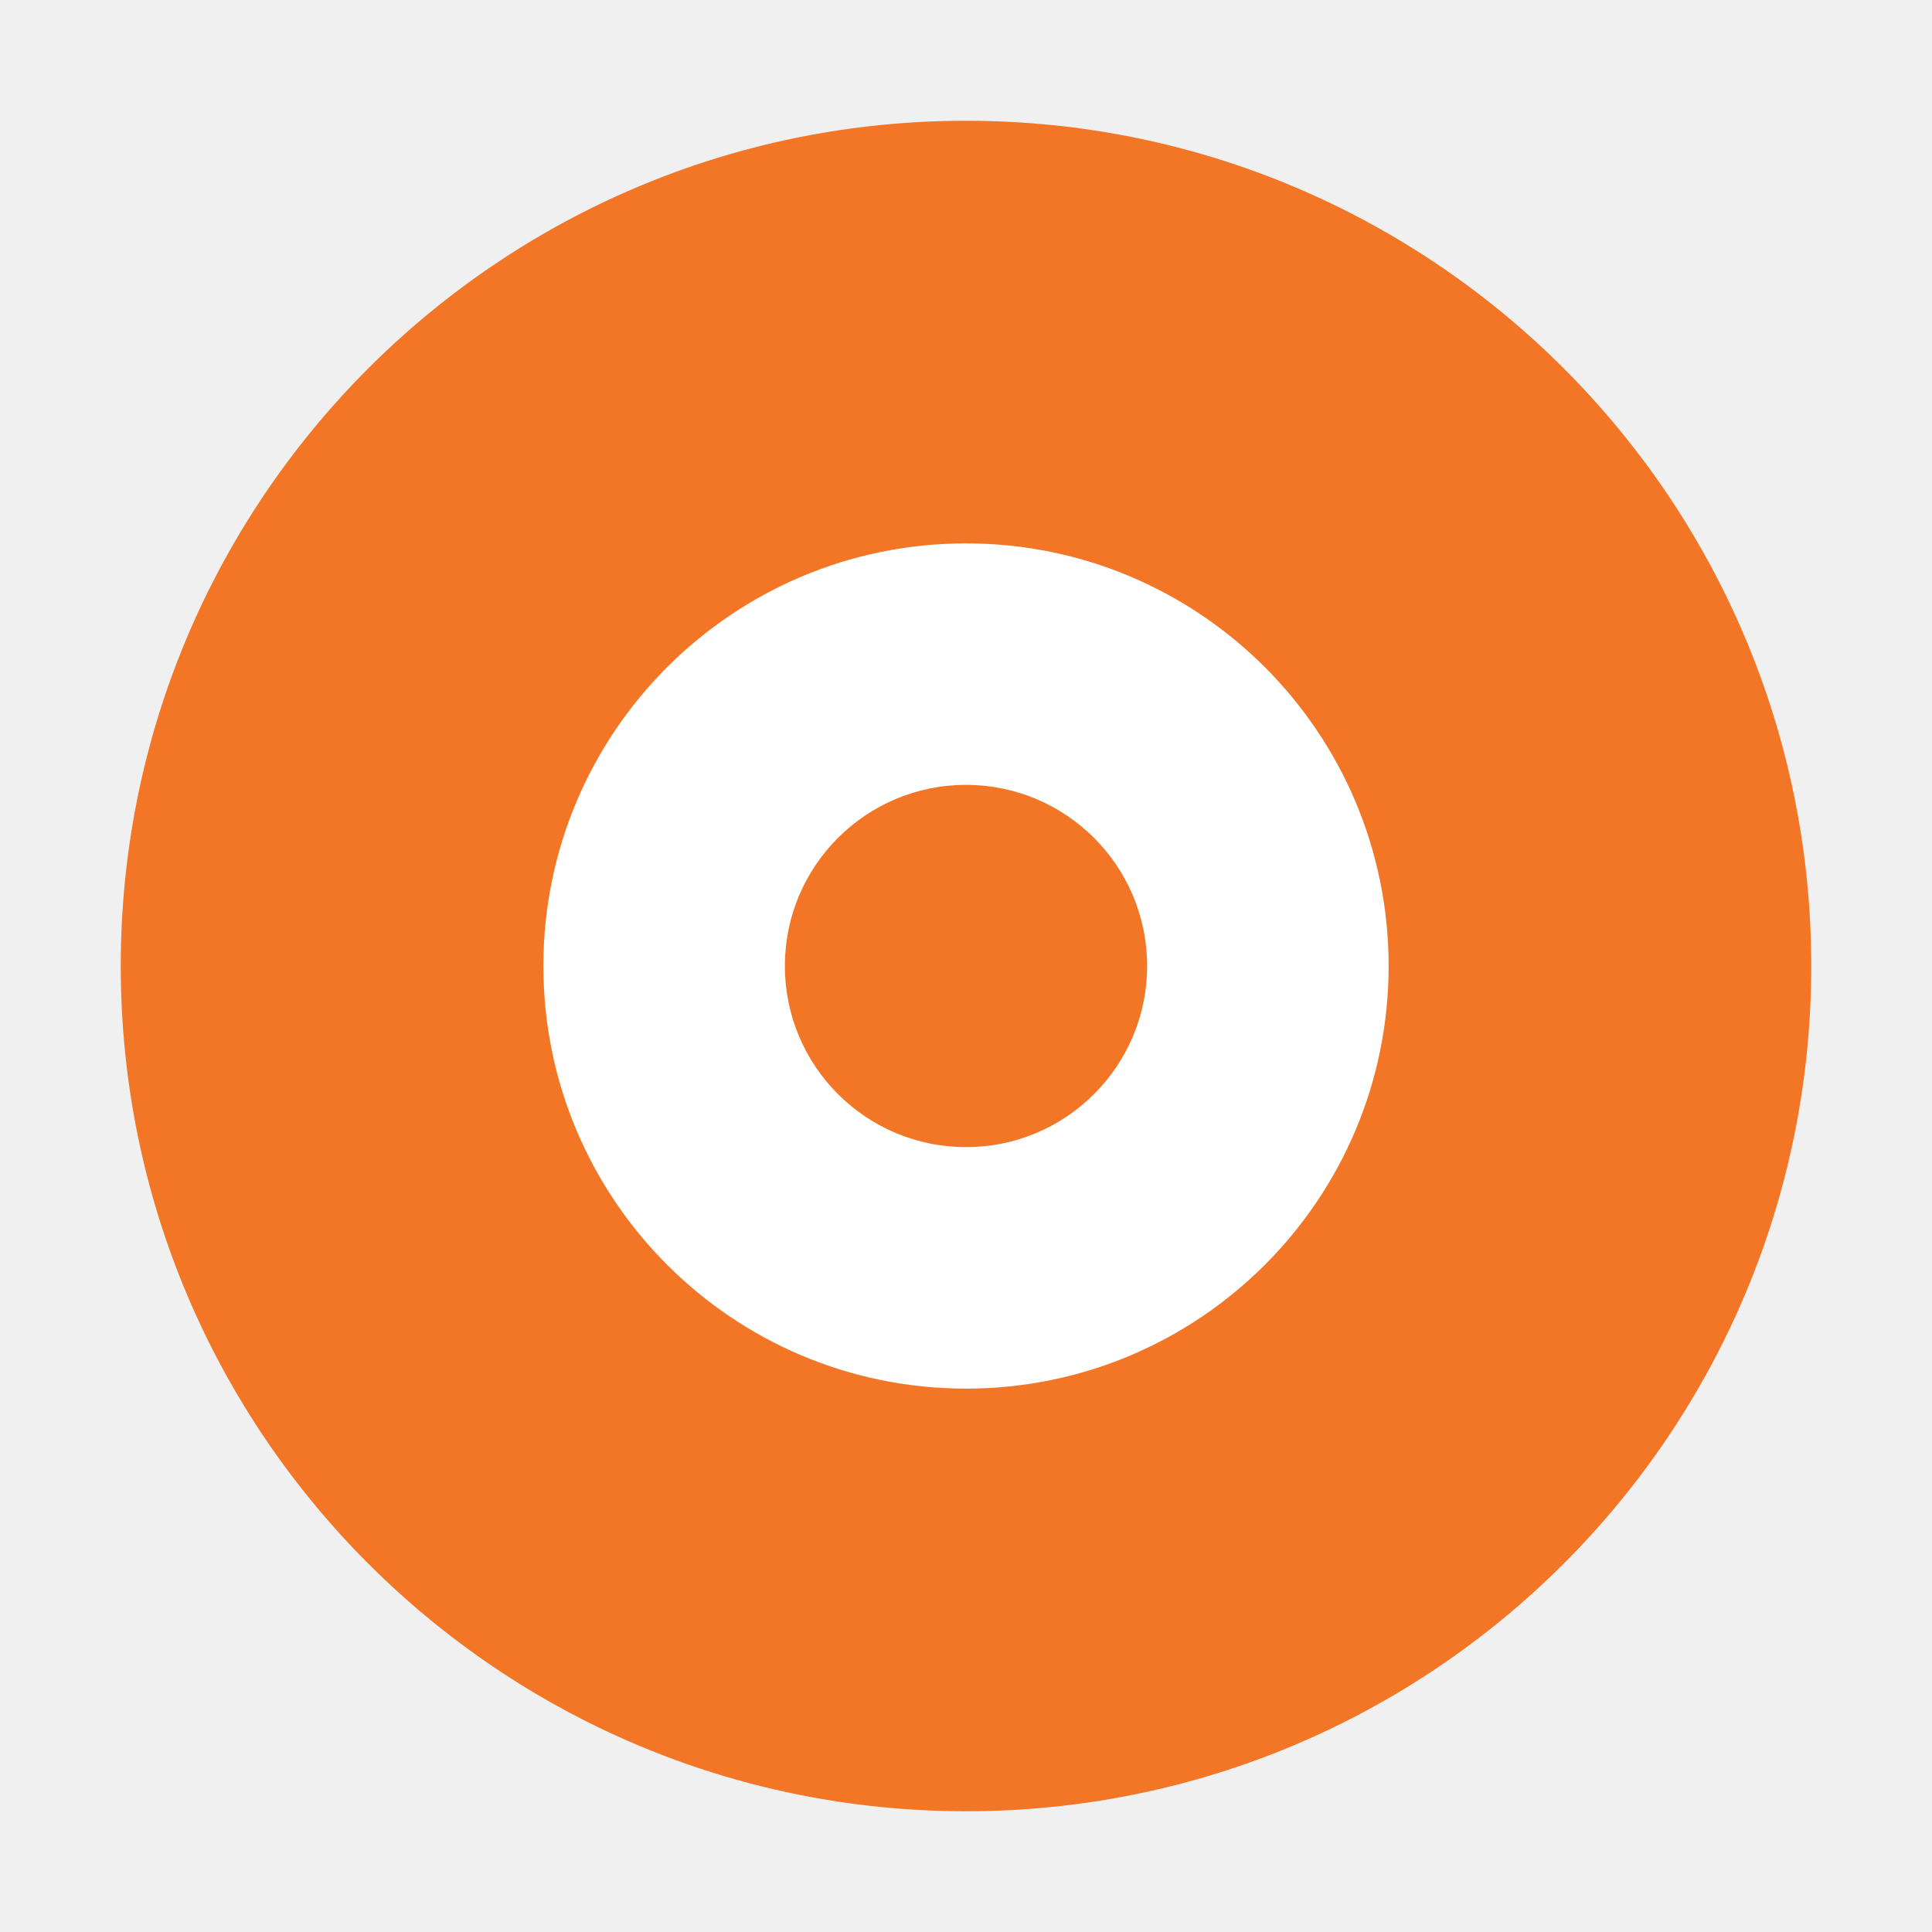
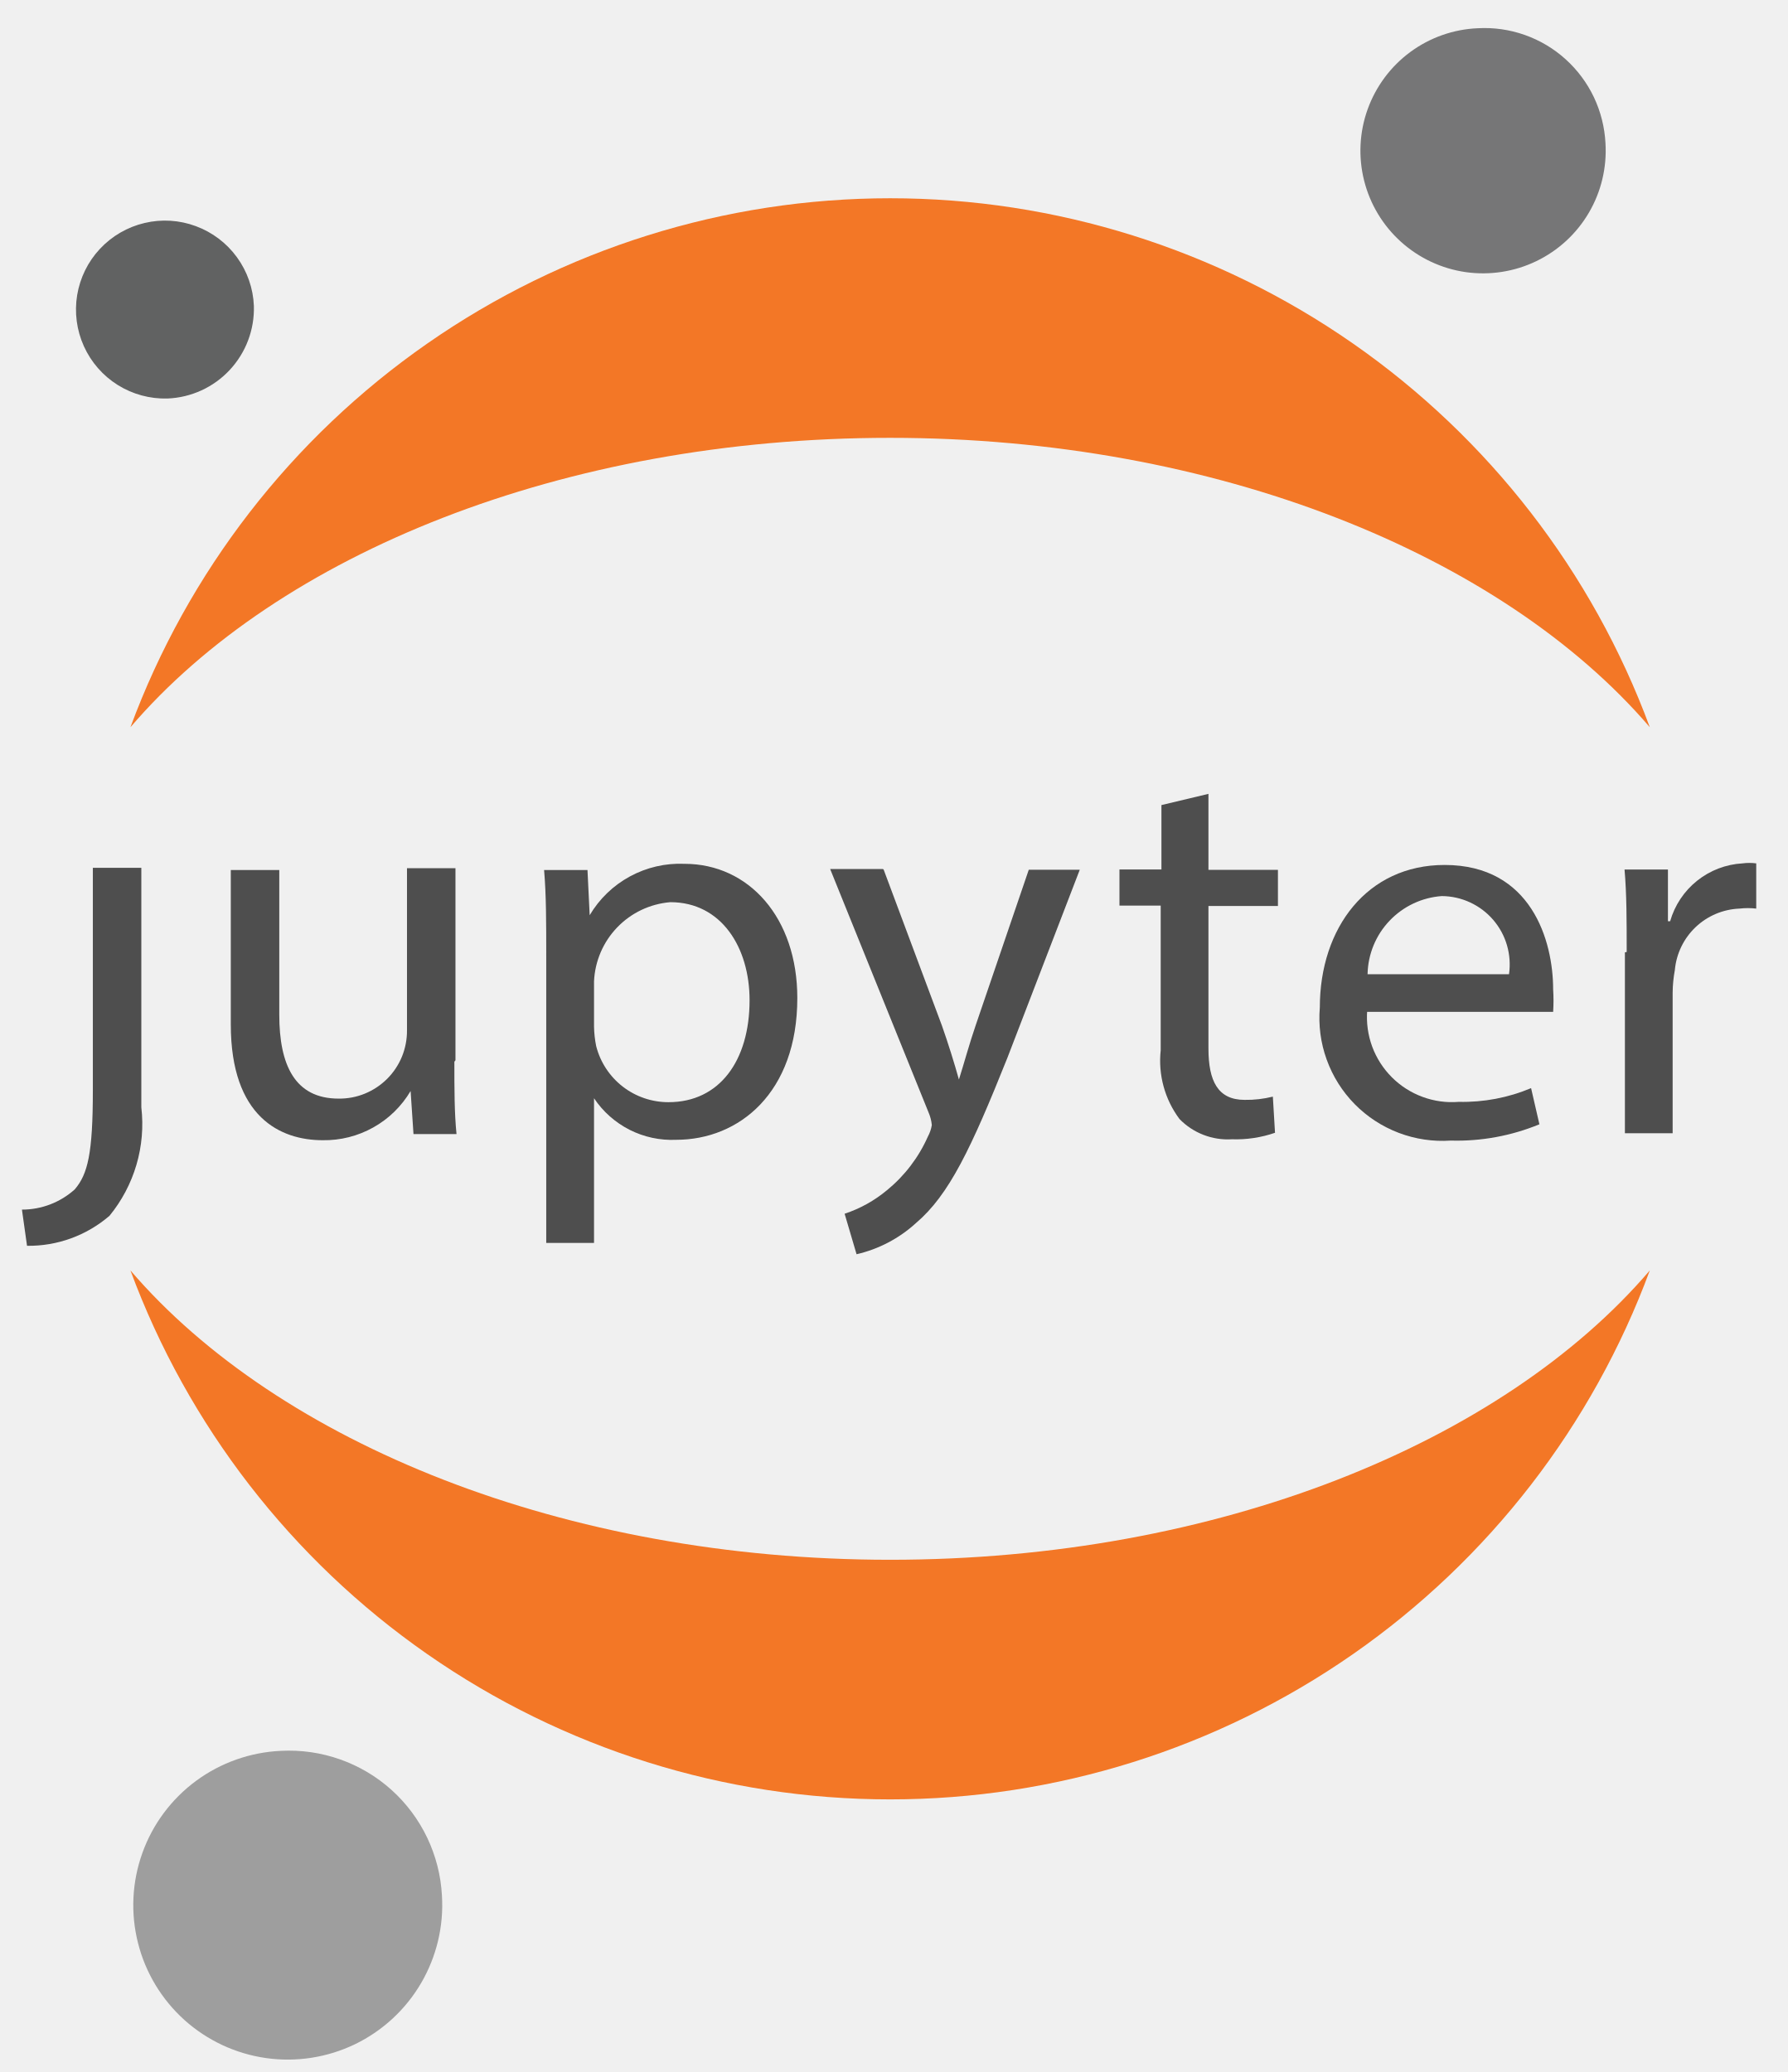
- <svg xmlns="http://www.w3.org/2000/svg" viewBox="0 0 64 64" aria-hidden="true">
-   <circle cx="32" cy="32" r="28" fill="#F37626" />
-   <circle cx="32" cy="32" r="14" fill="#fff" />
-   <circle cx="32" cy="32" r="6" fill="#F37626" />
+ <svg xmlns="http://www.w3.org/2000/svg" xmlns:xlink="http://www.w3.org/1999/xlink" width="44" height="51" viewBox="0 0 44 51" version="2.0">
+   <g id="Canvas" transform="translate(-1640 -2453)">
+     <g id="Group" style="mix-blend-mode:normal;">
+       <g id="Group" style="mix-blend-mode:normal;">
+         <g id="Group" style="mix-blend-mode:normal;">
+           <g id="g" style="mix-blend-mode:normal;">
+             <g id="path" style="mix-blend-mode:normal;">
+               <g id="path9 fill" style="mix-blend-mode:normal;">
+                 <use xlink:href="#path0_fill" transform="translate(1640.54 2474.36)" fill="#4E4E4E" style="mix-blend-mode:normal;" />
+               </g>
+             </g>
+             <g id="path" style="mix-blend-mode:normal;">
+               <g id="path10 fill" style="mix-blend-mode:normal;">
+                 <use xlink:href="#path1_fill" transform="translate(1645.68 2474.37)" fill="#4E4E4E" style="mix-blend-mode:normal;" />
+               </g>
+             </g>
+             <g id="path" style="mix-blend-mode:normal;">
+               <g id="path11 fill" style="mix-blend-mode:normal;">
+                 <use xlink:href="#path2_fill" transform="translate(1653.39 2474.26)" fill="#4E4E4E" style="mix-blend-mode:normal;" />
+               </g>
+             </g>
+             <g id="path" style="mix-blend-mode:normal;">
+               <g id="path12 fill" style="mix-blend-mode:normal;">
+                 <use xlink:href="#path3_fill" transform="translate(1660.43 2474.39)" fill="#4E4E4E" style="mix-blend-mode:normal;" />
+               </g>
+             </g>
+             <g id="path" style="mix-blend-mode:normal;">
+               <g id="path13 fill" style="mix-blend-mode:normal;">
+                 <use xlink:href="#path4_fill" transform="translate(1667.55 2472.54)" fill="#4E4E4E" style="mix-blend-mode:normal;" />
+               </g>
+             </g>
+             <g id="path" style="mix-blend-mode:normal;">
+               <g id="path14 fill" style="mix-blend-mode:normal;">
+                 <use xlink:href="#path5_fill" transform="translate(1672.47 2474.29)" fill="#4E4E4E" style="mix-blend-mode:normal;" />
+               </g>
+             </g>
+             <g id="path" style="mix-blend-mode:normal;">
+               <g id="path15 fill" style="mix-blend-mode:normal;">
+                 <use xlink:href="#path6_fill" transform="translate(1679.98 2474.24)" fill="#4E4E4E" style="mix-blend-mode:normal;" />
+               </g>
+             </g>
+           </g>
+         </g>
+         <g id="g" style="mix-blend-mode:normal;">
+           <g id="path" style="mix-blend-mode:normal;">
+             <g id="path16 fill" style="mix-blend-mode:normal;">
+               <use xlink:href="#path7_fill" transform="translate(1673.48 2453.69)" fill="#767677" style="mix-blend-mode:normal;" />
+             </g>
+           </g>
+           <g id="path" style="mix-blend-mode:normal;">
+             <g id="path17 fill" style="mix-blend-mode:normal;">
+               <use xlink:href="#path8_fill" transform="translate(1643.21 2484.27)" fill="#F37726" style="mix-blend-mode:normal;" />
+             </g>
+           </g>
+           <g id="path" style="mix-blend-mode:normal;">
+             <g id="path18 fill" style="mix-blend-mode:normal;">
+               <use xlink:href="#path9_fill" transform="translate(1643.21 2457.88)" fill="#F37726" style="mix-blend-mode:normal;" />
+             </g>
+           </g>
+           <g id="path" style="mix-blend-mode:normal;">
+             <g id="path19 fill" style="mix-blend-mode:normal;">
+               <use xlink:href="#path10_fill" transform="translate(1643.28 2496.09)" fill="#9E9E9E" style="mix-blend-mode:normal;" />
+             </g>
+           </g>
+           <g id="path" style="mix-blend-mode:normal;">
+             <g id="path20 fill" style="mix-blend-mode:normal;">
+               <use xlink:href="#path11_fill" transform="translate(1641.87 2458.43)" fill="#616262" style="mix-blend-mode:normal;" />
+             </g>
+           </g>
+         </g>
+       </g>
+     </g>
+   </g>
+   <defs>
+     <path id="path0_fill" d="M 1.745 5.475C 1.745 7.033 1.62 7.541 1.3 7.915C 0.943 8.236 0.48 8.414 0 8.413L 0.125 9.304C 0.869 9.314 1.591 9.051 2.155 8.565C 2.458 8.195 2.683 7.768 2.818 7.309C 2.953 6.85 2.993 6.369 2.938 5.894L 2.938 0L 1.745 0L 1.745 5.44L 1.745 5.475Z" />
+     <path id="path1_fill" d="M 5.502 4.763C 5.502 5.431 5.502 6.027 5.555 6.544L 4.496 6.544L 4.425 5.484C 4.203 5.859 3.886 6.169 3.506 6.381C 3.126 6.594 2.697 6.702 2.261 6.695C 1.229 6.695 0 6.134 0 3.846L 0 0.045L 1.193 0.045L 1.193 3.606C 1.193 4.843 1.576 5.671 2.653 5.671C 2.875 5.674 3.095 5.632 3.3 5.548C 3.505 5.464 3.691 5.34 3.848 5.184C 4.005 5.027 4.129 4.84 4.213 4.635C 4.296 4.43 4.338 4.21 4.336 3.989L 4.336 0L 5.529 0L 5.529 4.727L 5.502 4.763Z" />
+     <path id="path2_fill" d="M 0.053 2.273C 0.053 1.445 0.053 0.768 0 0.154L 1.068 0.154L 1.122 1.267C 1.36 0.865 1.702 0.535 2.113 0.312C 2.524 0.089 2.988 -0.018 3.454 0.002C 5.039 0.002 6.232 1.329 6.232 3.305C 6.232 5.638 4.799 6.795 3.25 6.795C 2.853 6.813 2.459 6.728 2.105 6.549C 1.751 6.369 1.449 6.102 1.229 5.772L 1.229 5.772L 1.229 9.333L 0.053 9.333L 0.053 2.299L 0.053 2.273ZM 1.229 4.009C 1.232 4.17 1.25 4.331 1.282 4.489C 1.383 4.885 1.613 5.235 1.935 5.485C 2.258 5.735 2.655 5.87 3.063 5.869C 4.318 5.869 5.057 4.846 5.057 3.359C 5.057 2.059 4.362 0.946 3.107 0.946C 2.61 0.987 2.145 1.207 1.8 1.566C 1.454 1.925 1.251 2.398 1.229 2.896L 1.229 4.009Z" />
+     <path id="path3_fill" d="M 1.318 0.018L 2.751 3.855C 2.902 4.282 3.063 4.799 3.169 5.182C 3.294 4.79 3.428 4.291 3.588 3.828L 4.888 0.018L 6.143 0.018L 4.362 4.647C 3.472 6.873 2.929 8.022 2.11 8.716C 1.697 9.093 1.194 9.357 0.65 9.482L 0.356 8.485C 0.737 8.359 1.09 8.163 1.398 7.906C 1.832 7.552 2.177 7.1 2.404 6.588C 2.452 6.499 2.486 6.403 2.502 6.303C 2.492 6.196 2.465 6.091 2.422 5.992L 0 0L 1.3 0L 1.318 0.018Z" />
+     <path id="path4_fill" d="M 2.19 0L 2.19 1.87L 3.9 1.87L 3.9 2.76L 2.19 2.76L 2.19 6.268C 2.19 7.069 2.422 7.532 3.08 7.532C 3.314 7.536 3.548 7.509 3.775 7.452L 3.828 8.342C 3.488 8.46 3.129 8.514 2.769 8.502C 2.53 8.517 2.292 8.48 2.069 8.394C 1.846 8.308 1.644 8.175 1.478 8.004C 1.115 7.519 0.95 6.914 1.015 6.312L 1.015 2.751L 0 2.751L 0 1.861L 1.033 1.861L 1.033 0.276L 2.19 0Z" />
+     <path id="path5_fill" d="M 1.177 3.579C 1.153 3.881 1.195 4.185 1.299 4.469C 1.404 4.753 1.569 5.011 1.783 5.225C 1.997 5.44 2.256 5.605 2.54 5.709C 2.824 5.814 3.128 5.856 3.43 5.831C 4.04 5.845 4.647 5.73 5.21 5.493L 5.415 6.383C 4.724 6.668 3.981 6.805 3.234 6.784C 2.798 6.814 2.361 6.749 1.953 6.594C 1.545 6.439 1.175 6.198 0.869 5.887C 0.563 5.576 0.328 5.202 0.18 4.791C 0.031 4.381 -0.026 3.943 0.011 3.508C 0.011 1.549 1.177 0 3.082 0C 5.219 0 5.753 1.87 5.753 3.063C 5.765 3.246 5.765 3.431 5.753 3.615L 1.15 3.615L 1.177 3.579ZM 4.667 2.689C 4.701 2.451 4.684 2.208 4.617 1.977C 4.55 1.746 4.434 1.533 4.277 1.35C 4.12 1.168 3.926 1.022 3.707 0.921C 3.489 0.82 3.252 0.767 3.011 0.766C 2.522 0.801 2.064 1.018 1.726 1.374C 1.388 1.729 1.196 2.198 1.186 2.689L 4.667 2.689Z" />
+     <path id="path6_fill" d="M 0.053 2.192C 0.053 1.427 0.053 0.768 0 0.162L 1.068 0.162L 1.068 1.436L 1.122 1.436C 1.234 1.043 1.466 0.694 1.785 0.439C 2.104 0.184 2.494 0.034 2.902 0.011C 3.015 -0.004 3.128 -0.004 3.241 0.011L 3.241 1.124C 3.105 1.108 2.967 1.108 2.831 1.124C 2.427 1.14 2.042 1.302 1.749 1.58C 1.456 1.859 1.274 2.235 1.238 2.637C 1.204 2.82 1.186 3.004 1.184 3.189L 1.184 6.653L 0.009 6.653L 0.009 2.201L 0.053 2.192Z" />
+     <path id="path7_fill" d="M 6.031 2.836C 6.067 3.434 5.925 4.029 5.622 4.546C 5.319 5.063 4.869 5.478 4.329 5.738C 3.789 5.999 3.184 6.092 2.591 6.008C 1.998 5.923 1.443 5.663 0.998 5.262C 0.553 4.861 0.237 4.337 0.091 3.755C -0.055 3.174 -0.025 2.563 0.178 1.999C 0.381 1.435 0.747 0.944 1.229 0.589C 1.712 0.234 2.289 0.03 2.888 0.005C 3.28 -0.017 3.673 0.039 4.044 0.17C 4.415 0.301 4.756 0.503 5.048 0.767C 5.34 1.03 5.577 1.348 5.746 1.703C 5.914 2.058 6.011 2.443 6.031 2.836L 6.031 2.836Z" />
+     <path id="path8_fill" d="M 18.696 7.122C 10.684 7.122 3.641 4.247 0 0C 1.413 3.82 3.962 7.116 7.305 9.444C 10.647 11.772 14.623 13.02 18.696 13.02C 22.77 13.02 26.745 11.772 30.088 9.444C 33.43 7.116 35.98 3.82 37.392 4.0486e-13C 33.76 4.247 26.744 7.122 18.696 7.122Z" />
+     <path id="path9_fill" d="M 18.696 5.897C 26.709 5.897 33.751 8.773 37.392 13.02C 35.98 9.199 33.43 5.903 30.088 3.576C 26.745 1.248 22.77 4.0486e-13 18.696 0C 14.623 4.0486e-13 10.647 1.248 7.305 3.576C 3.962 5.903 1.413 9.199 0 13.02C 3.641 8.764 10.648 5.897 18.696 5.897Z" />
+     <path id="path10_fill" d="M 7.596 3.567C 7.643 4.32 7.464 5.07 7.083 5.722C 6.703 6.373 6.136 6.897 5.457 7.226C 4.777 7.554 4.015 7.673 3.268 7.567C 2.52 7.461 1.822 7.135 1.26 6.631C 0.699 6.126 0.3 5.466 0.116 4.734C -0.069 4.002 -0.032 3.232 0.223 2.521C 0.477 1.81 0.938 1.192 1.545 0.744C 2.153 0.296 2.88 0.039 3.634 0.005C 4.128 -0.021 4.622 0.05 5.089 0.215C 5.555 0.379 5.985 0.634 6.353 0.965C 6.721 1.296 7.02 1.696 7.233 2.142C 7.446 2.589 7.57 3.073 7.596 3.567L 7.596 3.567Z" />
+     <path id="path11_fill" d="M 2.251 4.379C 1.819 4.391 1.393 4.275 1.027 4.046C 0.661 3.817 0.371 3.484 0.194 3.091C 0.016 2.697 -0.041 2.259 0.029 1.833C 0.1 1.407 0.294 1.011 0.589 0.696C 0.884 0.38 1.266 0.158 1.686 0.059C 2.106 -0.041 2.546 -0.014 2.951 0.137C 3.356 0.287 3.708 0.553 3.962 0.903C 4.216 1.252 4.361 1.669 4.378 2.1C 4.395 2.684 4.181 3.25 3.783 3.677C 3.385 4.104 2.834 4.356 2.251 4.379Z" />
+   </defs>
</svg>
